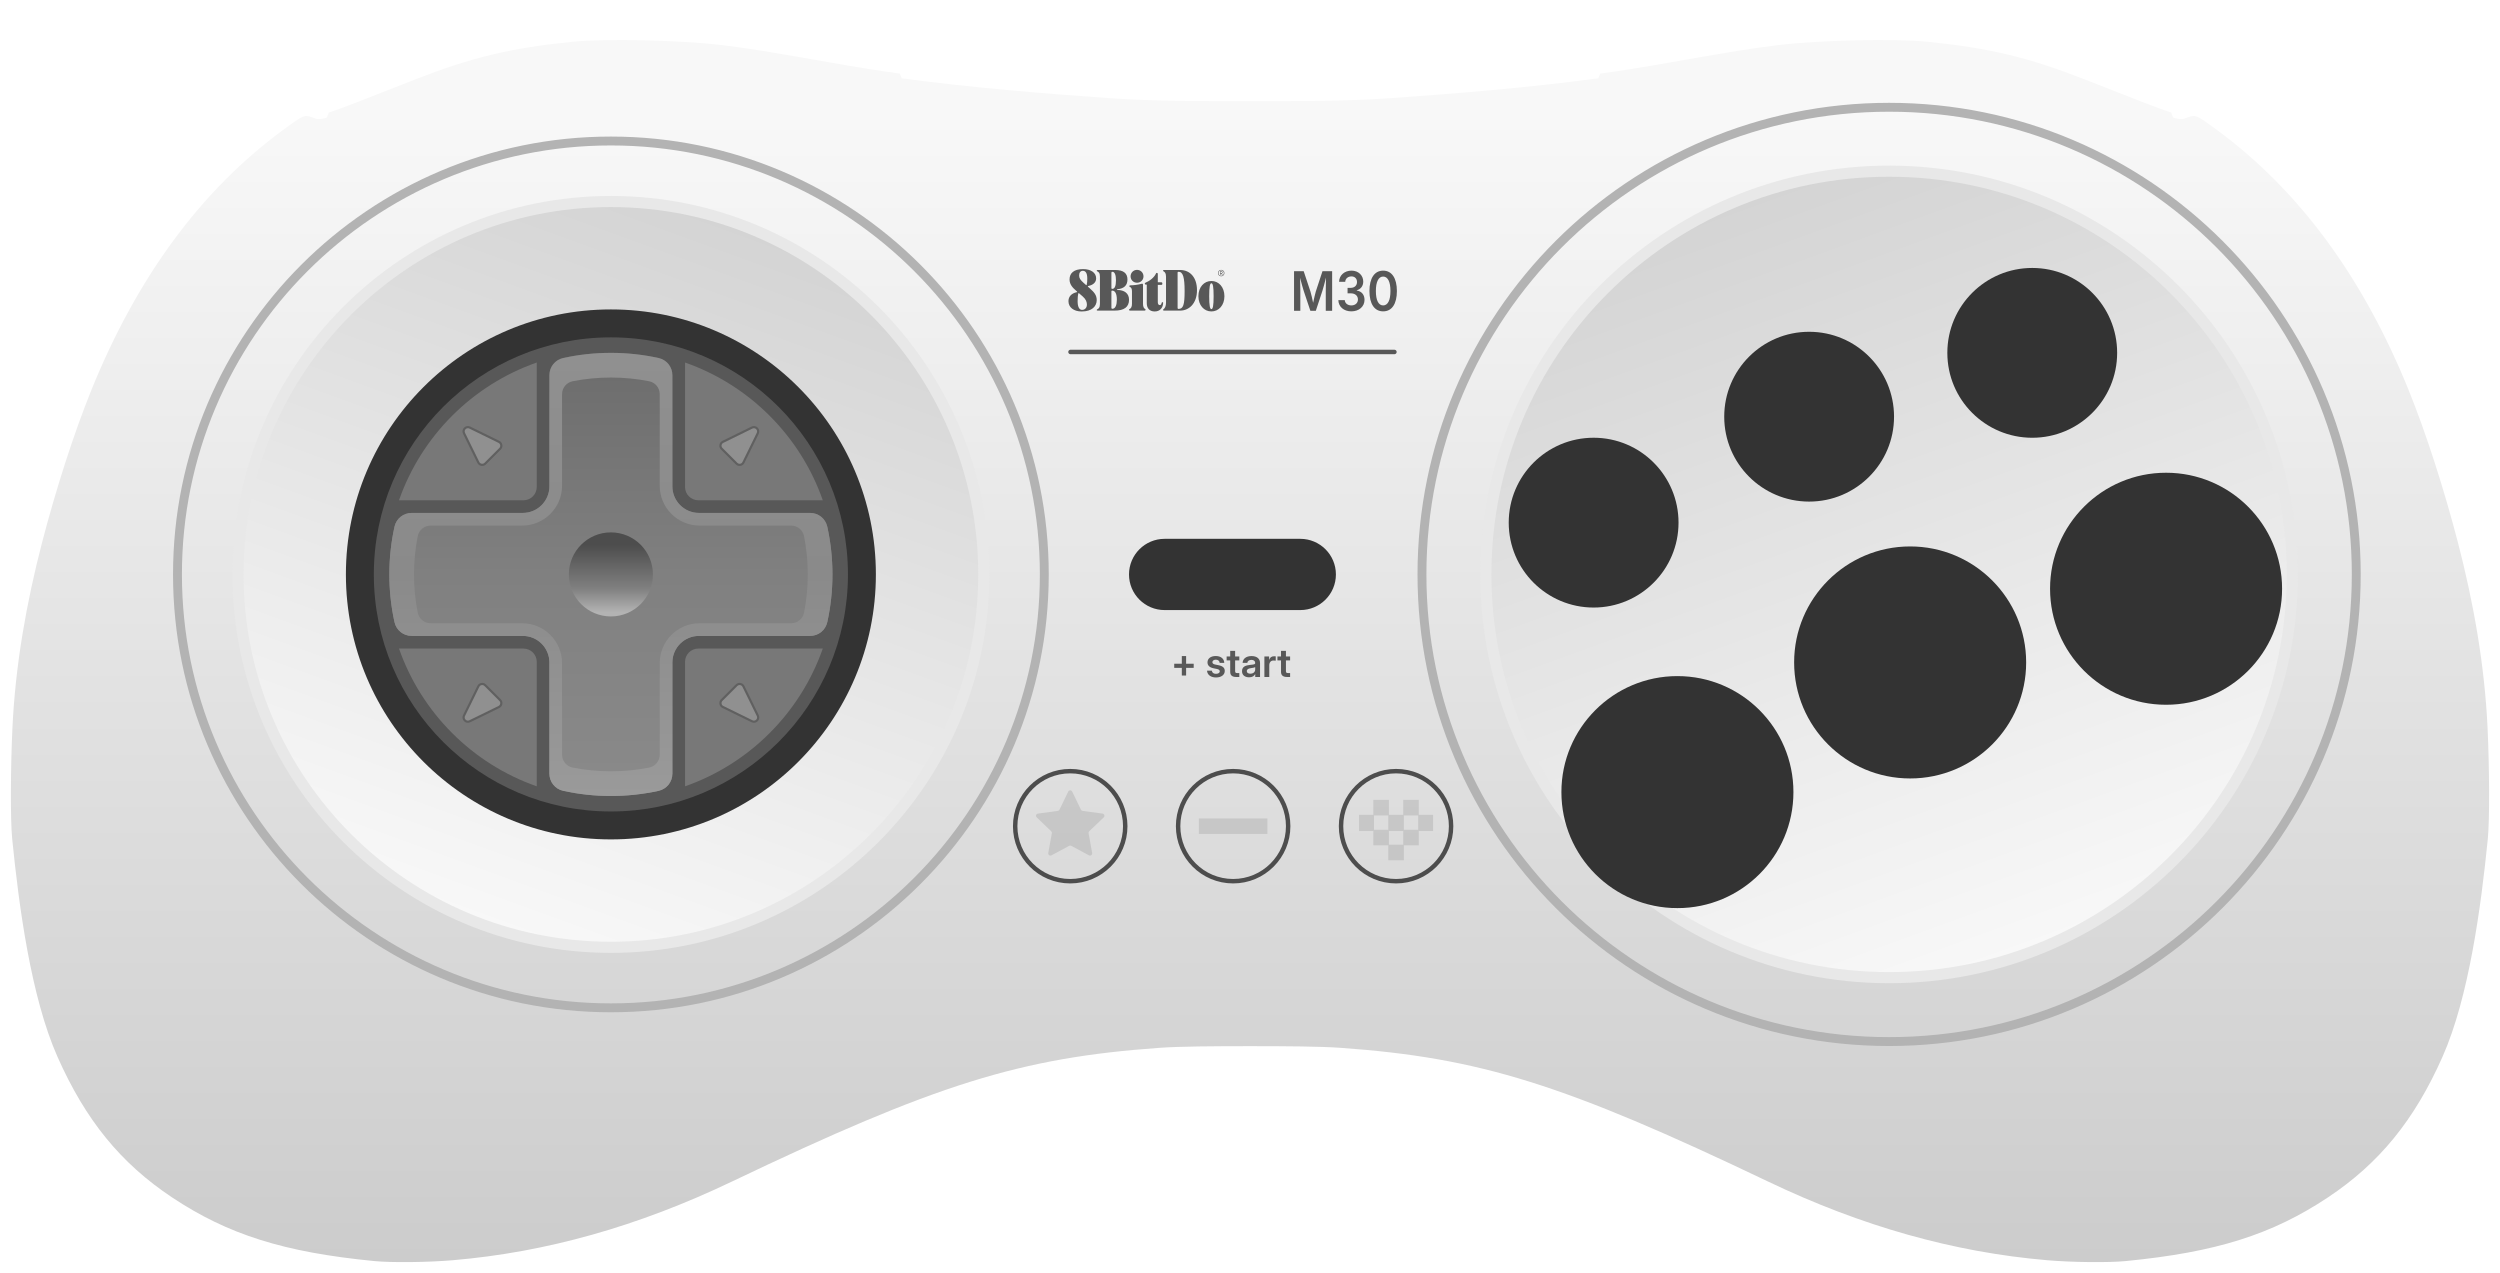
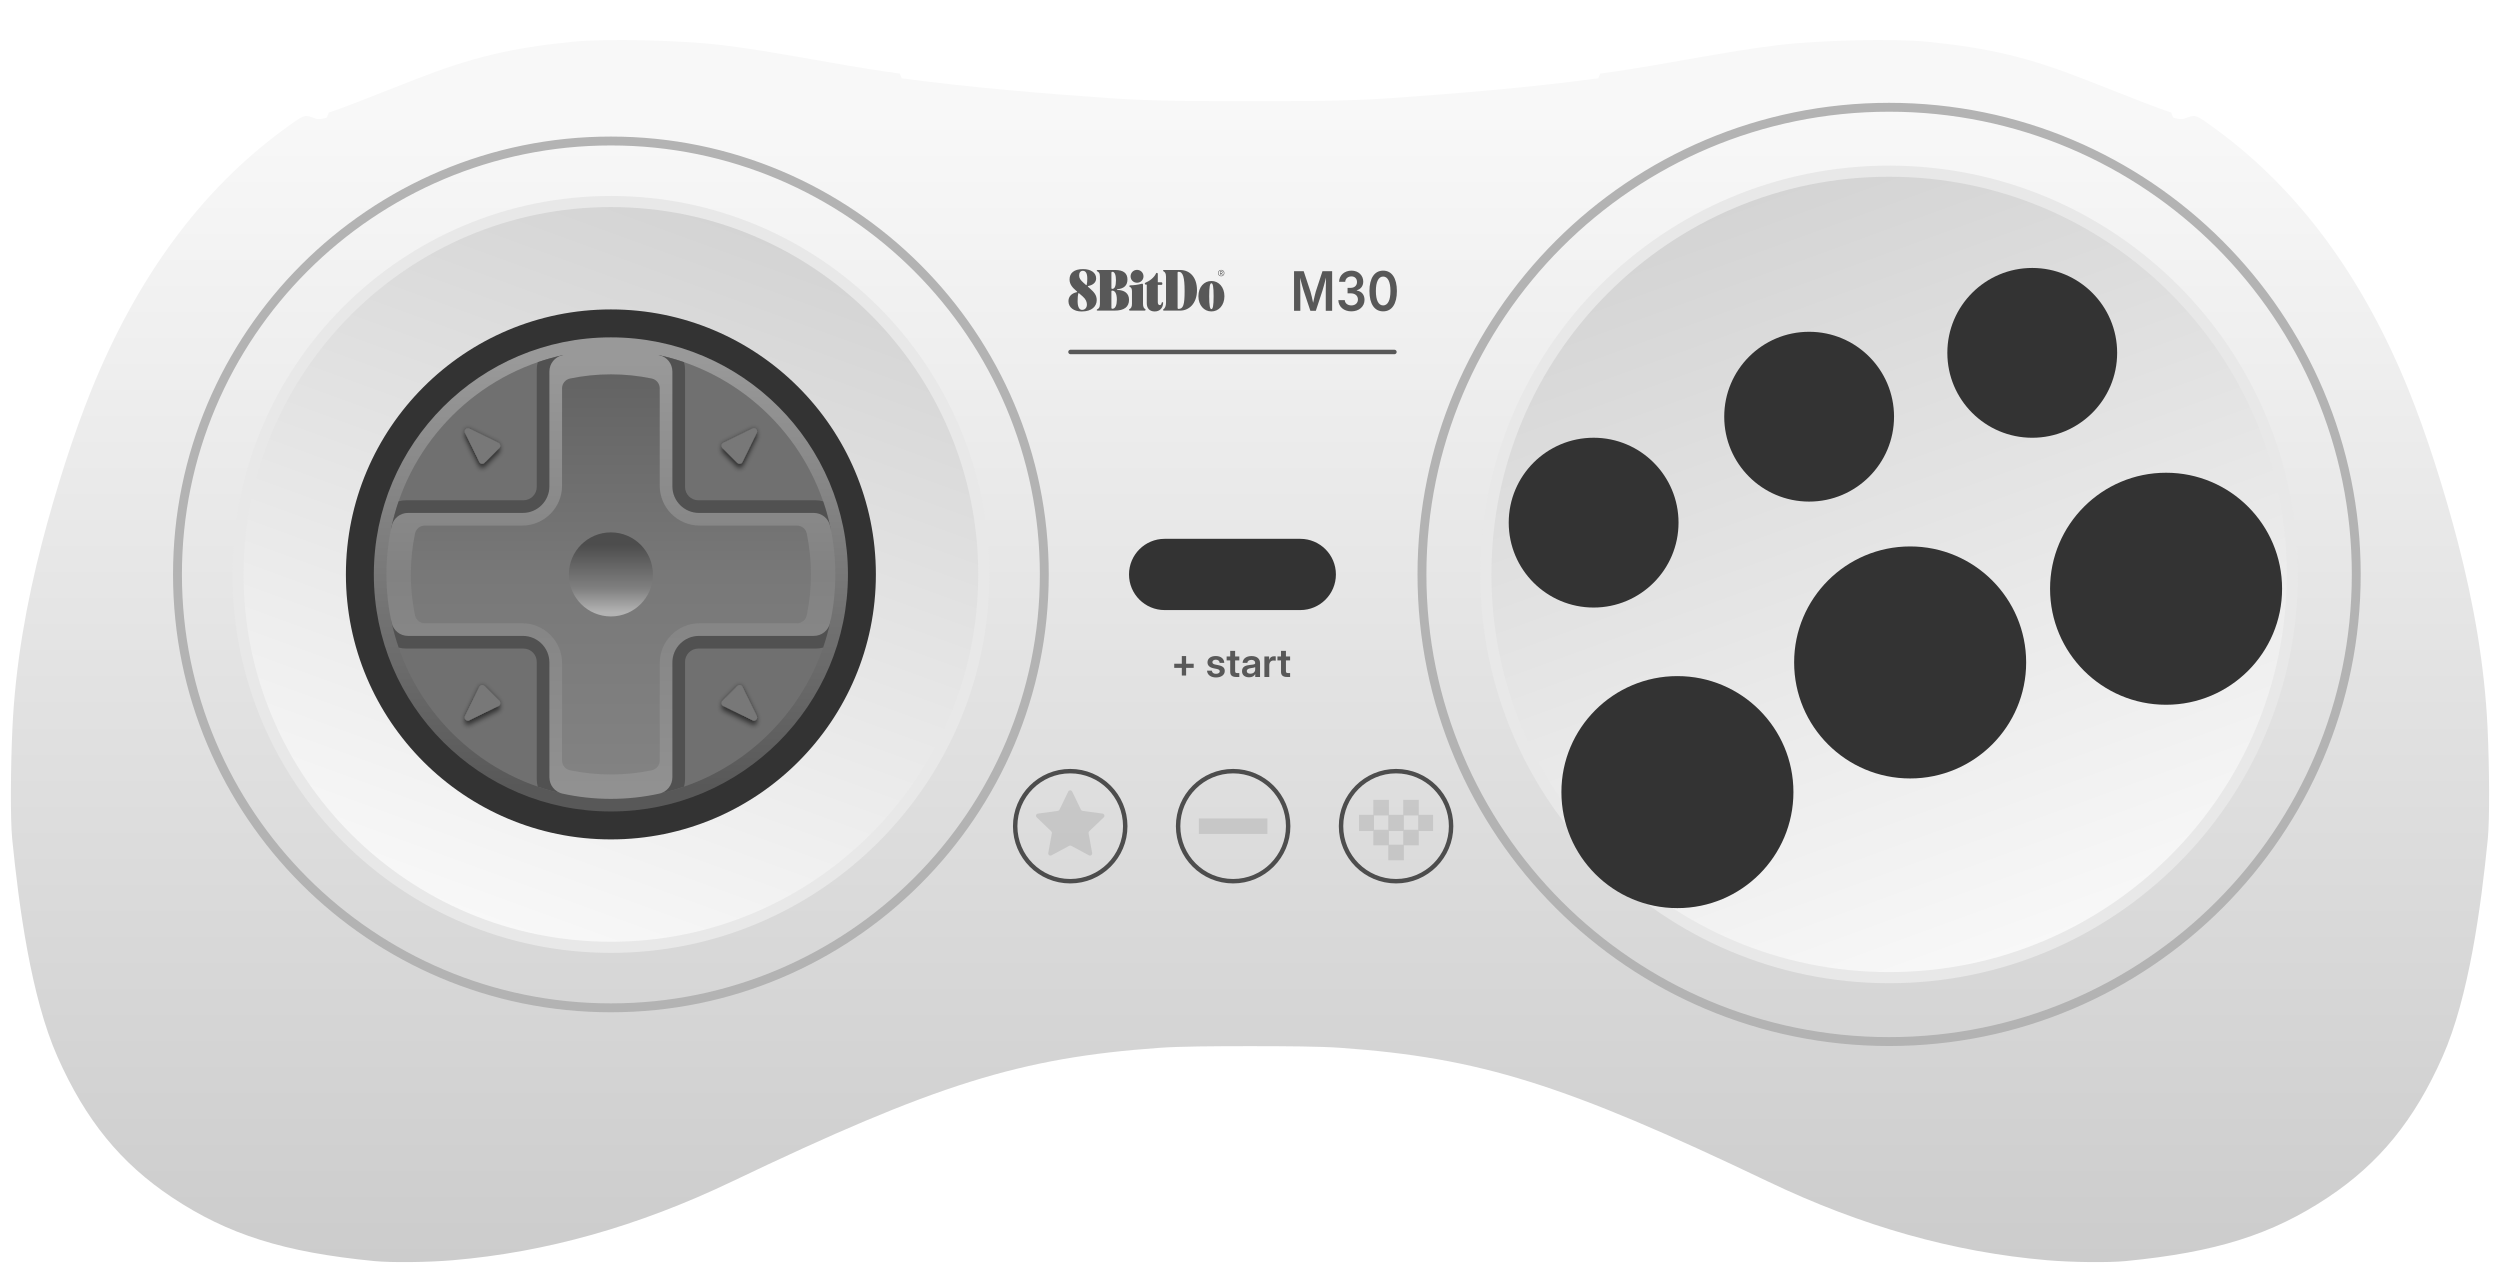
<svg xmlns="http://www.w3.org/2000/svg" xmlns:xlink="http://www.w3.org/1999/xlink" xml:space="preserve" viewBox="0 0 562 286" width="562px" height="286px" version="1.1" style="shape-rendering:geometricPrecision; fill-rule:evenodd; clip-rule:evenodd">
  <defs>
    <style type="text/css">
    .str3 {stroke:#4D4D4D}
    .str0 {stroke:#B3B3B3;stroke-width:2}
    .str1 {stroke:#E8E8E8;stroke-width:2.5}
    .str2 {stroke:#585858;stroke-linecap:round}
    .fil1 {fill:none}
    .fil5 {fill:#333333}
    .fil4 {fill:#333333}
+     .fil11 {fill:#515151}
    .fil6 {fill:#585858}
-     .fil9 {fill:#606060}
-     .fil8 {fill:#787878}
-     .fil10 {fill:#909090}
+     .fil9 {fill:#707070}
+     .fil10 {fill:#787878}
    .fil7 {fill:black;fill-opacity:0.1}
-     .fil3 {fill:url(#id0)}
-     .fil2 {fill:url(#id1)}
-     .fil13 {fill:url(#id2)}
-     .fil11 {fill:url(#id3)}
-     .fil0 {fill:url(#id4)}
-     .fil12 {fill:url(#id5)}
+     .fil13 {fill:url(#id0)}
+     .fil3 {fill:url(#id1)}
+     .fil2 {fill:url(#id2)}
+     .fil12 {fill:url(#id3)}
+     .fil14 {fill:url(#id4)}
+     .fil8 {fill:url(#id5)}
+     .fil0 {fill:url(#id6)}
+     .shd0 {filter: drop-shadow(0px 1px .5px rgba(0, 0, 0, 0.4)) drop-shadow(0px 0px .5px rgba(0, 0, 0, 0.4))}
  </style>
-     <linearGradient id="id0" gradientUnits="userSpaceOnUse" x1="455.676" y1="214.312" x2="393.668" y2="43.946">
+     <linearGradient id="id0" gradientUnits="userSpaceOnUse" x1="137.328" y1="174.105" x2="137.328" y2="84.152">
+       <stop offset="0" style="stop-opacity:1; stop-color:#828282" />
+       <stop offset="0.5" style="stop-opacity:1; stop-color:#787878" />
+       <stop offset="1" style="stop-opacity:1; stop-color:#636363" />
+     </linearGradient>
+     <linearGradient id="id1" gradientUnits="userSpaceOnUse" x1="455.676" y1="214.312" x2="393.668" y2="43.946">
      <stop offset="0" style="stop-opacity:1; stop-color:#F8F8F8" />
      <stop offset="1" style="stop-opacity:1; stop-color:#D4D4D4" />
    </linearGradient>
-     <linearGradient id="id1" gradientUnits="userSpaceOnUse" xlink:href="#id0" x1="108.657" y1="207.901" x2="165.999" y2="50.356">
+     <linearGradient id="id2" gradientUnits="userSpaceOnUse" xlink:href="#id1" x1="108.657" y1="207.901" x2="165.999" y2="50.356">
  </linearGradient>
-     <linearGradient id="id2" gradientUnits="userSpaceOnUse" x1="137.327" y1="137.633" x2="137.327" y2="122.514">
+     <linearGradient id="id3" gradientUnits="userSpaceOnUse" x1="137.328" y1="177.062" x2="137.328" y2="81.194">
+       <stop offset="0" style="stop-opacity:1; stop-color:#919191" />
+       <stop offset="0.5" style="stop-opacity:1; stop-color:#828282" />
+       <stop offset="1" style="stop-opacity:1; stop-color:#999999" />
+     </linearGradient>
+     <linearGradient id="id4" gradientUnits="userSpaceOnUse" x1="137.327" y1="137.633" x2="137.327" y2="122.514">
      <stop offset="0" style="stop-opacity:1; stop-color:#B3B3B3" />
      <stop offset="0.35" style="stop-opacity:1; stop-color:gray" />
      <stop offset="1" style="stop-opacity:1; stop-color:#4D4D4D" />
    </linearGradient>
-     <linearGradient id="id3" gradientUnits="userSpaceOnUse" x1="164.543" y1="178.933" x2="164.543" y2="79.324">
-       <stop offset="0" style="stop-opacity:1; stop-color:#8A8A8A" />
-       <stop offset="0.5" style="stop-opacity:1; stop-color:gray" />
-       <stop offset="1" style="stop-opacity:1; stop-color:#6C6C6C" />
+     <linearGradient id="id5" gradientUnits="userSpaceOnUse" x1="137.328" y1="177.091" x2="137.328" y2="81.167">
+       <stop offset="0" style="stop-opacity:1; stop-color:#585858" />
+       <stop offset="1" style="stop-opacity:1; stop-color:#999999" />
    </linearGradient>
-     <linearGradient id="id4" gradientUnits="userSpaceOnUse" x1="140.535" y1="283.724" x2="140.535" y2="26.27">
+     <linearGradient id="id6" gradientUnits="userSpaceOnUse" x1="140.535" y1="283.724" x2="140.535" y2="26.27">
      <stop offset="0" style="stop-opacity:1; stop-color:#CCCCCC" />
      <stop offset="1" style="stop-opacity:1; stop-color:#F8F8F8" />
-     </linearGradient>
-     <linearGradient id="id5" gradientUnits="userSpaceOnUse" x1="164.543" y1="178.933" x2="164.543" y2="79.324">
-       <stop offset="0" style="stop-opacity:1; stop-color:#9A9A9A" />
-       <stop offset="0.5" style="stop-opacity:1; stop-color:#8A8A8A" />
-       <stop offset="1" style="stop-opacity:1; stop-color:#909090" />
    </linearGradient>
  </defs>
  <g>
    <g id="shell">
      <path class="fil0" d="M488.081 25.305l0.456 1.133c2.011,0.586 2.265,0.295 3.272,-0.056 1.804,-0.629 1.965,-0.558 6.67,2.912 18.369,13.548 32.7,33.016 42.969,58.364 4.019,9.924 8.031,22.508 11.1,34.321 3.532,13.596 6.004,27.628 6.659,41.689 0.408,8.744 0.488,20.572 0.049,24.955 -1.509,15.042 -4.205,35.487 -10.188,48.965 -6.316,14.231 -14.201,23.905 -25.739,31.582 -12.581,8.372 -25.206,12.347 -45.479,14.319 -3.877,0.377 -12.024,0.289 -17.647,-0.191 -20.986,-1.79 -41.679,-7.621 -62.694,-17.663 -45.885,-21.926 -64.838,-27.853 -96.214,-30.088 -4.466,-0.318 -12.163,-0.372 -20.295,-0.372 -8.132,0 -15.829,0.054 -20.295,0.372 -31.376,2.235 -50.329,8.162 -96.214,30.088 -21.015,10.042 -41.708,15.873 -62.694,17.663 -5.623,0.48 -13.77,0.568 -17.647,0.191 -20.273,-1.972 -32.898,-5.947 -45.479,-14.319 -11.538,-7.677 -19.423,-17.351 -25.739,-31.582 -5.983,-13.478 -8.679,-33.923 -10.188,-48.965 -0.439,-4.383 -0.359,-16.211 0.049,-24.955 0.655,-14.061 3.127,-28.093 6.659,-41.689 3.069,-11.813 7.081,-24.397 11.1,-34.321 10.269,-25.348 24.6,-44.816 42.969,-58.364 4.705,-3.47 4.866,-3.541 6.67,-2.912 1.007,0.351 1.261,0.642 3.272,0.056l0.456 -1.133c2.619,-0.823 7.812,-2.889 19.427,-7.449 12.575,-4.938 21.591,-7.095 35.414,-8.473 7.401,-0.738 24.454,-0.354 33.496,0.754 6.275,0.769 9.177,1.241 28.272,4.59 3.772,0.662 7.711,1.269 11.75,1.818l0.429 1.054c15.461,2.099 32.332,3.46 46.728,4.47 10.195,0.715 21.251,0.674 31.565,0.674 10.314,0 21.37,0.041 31.565,-0.674 14.396,-1.01 31.267,-2.371 46.728,-4.47l0.429 -1.054c4.039,-0.549 7.978,-1.156 11.75,-1.818 19.095,-3.349 21.997,-3.821 28.272,-4.59 9.042,-1.108 26.095,-1.492 33.496,-0.754 13.823,1.378 22.839,3.535 35.414,8.473 11.615,4.56 16.808,6.626 19.427,7.449z" />
      <path class="fil1 str0" d="M424.672 24.114c57.998,0 105.015,47.016 105.015,105.015 0,57.998 -47.017,105.015 -105.015,105.015 -57.998,0 -105.015,-47.017 -105.015,-105.015 0,-57.999 47.017,-105.015 105.015,-105.015zm-287.344 7.584c53.81,0 97.431,43.621 97.431,97.431 0,53.81 -43.621,97.431 -97.431,97.431 -53.809,0 -97.431,-43.621 -97.431,-97.431 0,-53.81 43.622,-97.431 97.431,-97.431z" />
      <path class="fil2 str1" d="M137.328 45.301c46.297,0 83.828,37.531 83.828,83.828 0,46.297 -37.531,83.828 -83.828,83.828 -46.297,0 -83.828,-37.531 -83.828,-83.828 0,-46.297 37.531,-83.828 83.828,-83.828z" />
      <path class="fil3 str1" d="M424.672 38.479c50.064,0 90.649,40.585 90.649,90.65 0,50.064 -40.585,90.649 -90.649,90.649 -50.064,0 -90.65,-40.585 -90.65,-90.649 0,-50.065 40.586,-90.65 90.65,-90.65z" />
    </g>
    <g id="holes">
      <circle class="fil4" cx="137.328" cy="129.129" r="59.57" />
      <path class="fil5" d="M261.809 137.145c-4.422,0 -8.008,-3.585 -8.008,-8.008 0,-4.422 3.585,-8.008 8.008,-8.008l30.494 0c4.423,0 8.009,3.586 8.009,8.008 0,4.423 -3.586,8.008 -8.009,8.008l-30.494 0z" />
      <circle class="fil5" cx="358.247" cy="117.49" r="19.087" />
      <circle class="fil5" cx="406.693" cy="93.671" r="19.087" />
      <circle class="fil5" cx="456.849" cy="79.322" r="19.087" />
      <circle class="fil5" cx="377.083" cy="178.066" r="26.079" />
      <circle class="fil5" cx="429.401" cy="148.918" r="26.079" />
      <circle class="fil5" cx="486.933" cy="132.351" r="26.079" />
    </g>
    <g id="print">
      <g>
        <path class="fil6" d="M246.542 67.455c0,1.382 -1.057,2.567 -3.389,2.567 -1.773,0 -2.964,-0.922 -2.964,-2.318 0,-0.961 0.593,-1.745 1.879,-2.022 0.076,-0.024 0.095,-0.11 0.038,-0.158l-0.225 -0.196c-0.726,-0.636 -1.448,-1.362 -1.448,-2.51 0,-1.429 0.994,-2.327 3.04,-2.327 1.773,0 2.94,0.822 2.94,2.089 0,0.874 -0.655,1.496 -1.802,1.72 -0.077,0.024 -0.091,0.101 -0.039,0.153l0.474 0.421c0.898,0.808 1.495,1.458 1.495,2.581l0.001 0zm-2.204 1.033c0,-0.56 -0.205,-1.2 -0.913,-1.817l-0.875 -0.764c-0.038,-0.043 -0.11,-0.034 -0.133,0.038 -0.129,0.464 -0.168,1.027 -0.168,1.773 0,1.21 0.349,1.946 0.999,1.946 0.631,0 1.085,-0.473 1.085,-1.171l0.005 -0.005zm-1.749 -6.573c0,0.607 0.263,1.018 1.032,1.697l0.535 0.473c0.053,0.053 0.101,0.024 0.129,-0.038 0.111,-0.416 0.134,-0.846 0.134,-1.449 0,-1.094 -0.31,-1.72 -0.994,-1.72 -0.511,0 -0.836,0.378 -0.836,1.037l0 0zm11.218 5.468c0,1.621 -1.085,2.443 -3.25,2.443l-3.819 0c-0.111,0 -0.196,-0.057 -0.196,-0.119 0,-0.062 0.038,-0.13 0.11,-0.168 0.31,-0.157 0.612,-0.344 0.612,-1.19l-0.001 -6.18c0,-0.847 -0.301,-1.028 -0.611,-1.186 -0.066,-0.022 -0.11,-0.084 -0.111,-0.153 0,-0.071 0.091,-0.134 0.196,-0.134l3.977 0.001c1.812,0 2.739,0.721 2.739,2.126 0,1.353 -0.798,2.061 -2.28,2.199 -0.057,0 -0.081,0.043 -0.081,0.082 0,0.038 0.024,0.076 0.081,0.076 1.573,0.014 2.634,0.76 2.634,2.203l0 0zm-3.962 -6.08l0 3.461c0,0.115 0.052,0.177 0.186,0.177 0.574,0 0.836,-0.674 0.836,-1.945 0,-1.11 -0.248,-1.893 -0.798,-1.893 -0.148,0 -0.225,0.081 -0.225,0.196l0.001 0.004zm1.223 6.09c0,-1.381 -0.387,-2.065 -1.056,-2.065 -0.115,0 -0.167,0.057 -0.167,0.172l0 3.705c0,0.119 0.062,0.21 0.224,0.21 0.689,0 0.999,-0.899 0.999,-2.022l0 0zm6.467 2.242c0,0.1 -0.091,0.186 -0.191,0.186l-3.341 0c-0.1,0 -0.196,-0.071 -0.196,-0.148l0 -0.023c0,-0.063 0.038,-0.13 0.1,-0.158 0.368,-0.177 0.56,-0.531 0.56,-1.2l0 -2.815c0,-0.56 -0.168,-0.861 -0.464,-0.976 -0.077,-0.033 -0.134,-0.095 -0.134,-0.172l0 -0.024c0,-0.095 0.081,-0.157 0.196,-0.157 0.798,-0.015 1.759,-0.13 2.596,-0.364 0.157,-0.052 0.286,0.053 0.286,0.211l0 4.301c0,0.722 0.211,1.033 0.497,1.186 0.053,0.043 0.092,0.095 0.092,0.158l-0.001 -0.005zm-3.379 -7.509c0,-0.808 0.626,-1.459 1.448,-1.459 0.822,0 1.453,0.651 1.453,1.459 0,0.798 -0.631,1.434 -1.453,1.434 -0.822,0 -1.448,-0.636 -1.448,-1.434l0 0zm7.317 5.998c-0.062,1.166 -0.788,1.893 -1.887,1.893 -1.243,0 -1.793,-0.798 -1.793,-1.874l0 -4.172 -0.248 0c-0.101,0 -0.192,-0.096 -0.192,-0.187l0 -0.052c0,-0.062 0.039,-0.134 0.115,-0.158 1.018,-0.426 2.022,-1.223 2.404,-2.108 0.024,-0.081 0.091,-0.119 0.154,-0.119l0.061 -0.001c0.11,0 0.187,0.096 0.187,0.196l0 1.917 0.822 0c0.11,0 0.196,0.091 0.196,0.196l0 0.191c0,0.11 -0.091,0.196 -0.196,0.196l-0.822 0 0 3.877c0,0.401 0.157,0.664 0.435,0.664 0.248,0 0.377,-0.167 0.425,-0.478 0.014,-0.11 0.096,-0.186 0.187,-0.186 0.091,0 0.172,0.091 0.153,0.205l-0.001 0zm7.61 -2.906c0,3.102 -1.878,4.608 -3.771,4.608l-3.666 0c-0.101,0 -0.196,-0.072 -0.196,-0.134l0 -0.014c0,-0.062 0.043,-0.115 0.095,-0.153 0.349,-0.225 0.574,-0.784 0.574,-1.439l0 -5.846c0,-0.817 -0.225,-1.075 -0.574,-1.261 -0.052,-0.039 -0.095,-0.092 -0.095,-0.154 0,-0.071 0.095,-0.133 0.196,-0.133l3.627 0c2.333,0 3.81,1.773 3.81,4.526l0 0zm-4.149 -4.125c-0.119,0 -0.21,0.081 -0.21,0.196l0 7.93c0,0.119 0.038,0.225 0.196,0.225 1.07,0 1.381,-0.885 1.381,-3.977 0,-3.102 -0.349,-4.374 -1.372,-4.374l0.005 0zm4.469 5.492c0,-2.031 1.262,-3.418 2.92,-3.418 1.659,0 2.926,1.382 2.926,3.418 0,2.032 -1.267,3.427 -2.926,3.427 -1.658,0 -2.92,-1.395 -2.92,-3.427l0 0zm3.418 0c0,-2.165 -0.172,-2.906 -0.498,-2.906 -0.324,0 -0.497,0.741 -0.497,2.906 0,2.165 0.173,2.906 0.497,2.906 0.326,0 0.498,-0.741 0.498,-2.906l0 0zm1.701 -5.922c0.402,0 0.727,0.325 0.727,0.721 0,0.402 -0.325,0.727 -0.727,0.727 -0.4,0 -0.724,-0.324 -0.724,-0.724 0,-0.4 0.324,-0.724 0.724,-0.724l0 0zm-0.607 0.722c0,0.339 0.272,0.616 0.607,0.616 0.33,0 0.607,-0.282 0.607,-0.616 0,-0.33 -0.272,-0.612 -0.607,-0.612 -0.33,0 -0.607,0.282 -0.607,0.612l0 0zm0.765 0.119c0,0.005 0.004,0.014 0.014,0.034l0.129 0.224c0.014,0.024 0,0.053 -0.033,0.053l-0.043 0c-0.019,0 -0.033,-0.005 -0.043,-0.038l-0.139 -0.244c-0.004,-0.014 -0.019,-0.019 -0.033,-0.019l-0.134 0c-0.005,0 -0.019,0.004 -0.019,0.019l0 0.244c0,0.019 -0.014,0.038 -0.034,0.038l-0.043 0c-0.019,0 -0.033,-0.019 -0.033,-0.038l0 -0.78c0,-0.019 0.014,-0.033 0.033,-0.033l0.273 0c0.153,0 0.272,0.119 0.272,0.272 0,0.096 -0.052,0.177 -0.133,0.23 -0.02,0.019 -0.034,0.024 -0.034,0.038l0 0zm0.057 -0.268c0,-0.095 -0.071,-0.157 -0.167,-0.157l-0.177 0c-0.005,0 -0.019,0.004 -0.019,0.014l0 0.291c0,0.005 0.014,0.015 0.019,0.015l0.177 0c0.096,0 0.167,-0.062 0.167,-0.158l0 -0.005zm0 0l0 0 0 0z" />
      </g>
      <path class="fil6" d="M290.9 69.873l1.414 0 0 -4.499c0,-0.678 -0.034,-1.91 -0.056,-2.92 0.296,1.149 0.62,2.338 0.81,2.92l1.503 4.499 1.224 0 1.482 -4.499c0.19,-0.6 0.528,-1.826 0.804,-2.969 -0.016,1.059 -0.049,2.304 -0.049,2.967l0 4.501 1.434 0 0 -8.912 -2.172 0 -1.509 4.596c-0.156,0.533 -0.405,1.635 -0.594,2.514 -0.182,-0.892 -0.436,-1.987 -0.598,-2.514l-1.525 -4.596 -2.168 0 0 8.912zm12.89 0.122c1.713,0 2.954,-1.083 2.954,-2.585 0,-1.116 -0.618,-1.924 -1.736,-2.097l0 -0.072c0.866,-0.216 1.449,-0.93 1.449,-1.94 0,-1.357 -1.039,-2.463 -2.64,-2.463 -1.558,0 -2.765,1.028 -2.792,2.518l1.385 0c0.022,-0.757 0.651,-1.22 1.396,-1.22 0.754,0 1.25,0.504 1.25,1.261 0,0.79 -0.576,1.312 -1.412,1.312l-0.712 0 0 1.232 0.712 0c1.018,0 1.621,0.569 1.621,1.383 0,0.798 -0.614,1.336 -1.475,1.336 -0.815,0 -1.446,-0.466 -1.483,-1.197l-1.45 0c0.037,1.502 1.246,2.532 2.933,2.532zm7.147 0c1.956,0 3.084,-1.669 3.084,-4.57 0,-2.887 -1.139,-4.587 -3.084,-4.587 -1.948,0 -3.087,1.694 -3.087,4.587 0,2.901 1.133,4.57 3.087,4.57zm0 -1.335c-1.058,0 -1.641,-1.172 -1.641,-3.235 0,-2.061 0.589,-3.253 1.641,-3.253 1.049,0 1.638,1.186 1.638,3.253 0,2.063 -0.589,3.235 -1.638,3.235z" />
      <line class="fil1 str2" x1="240.644" y1="79.123" x2="313.469" y2="79.123" />
      <path class="fil6" d="M265.672 151.86l0.966 0 0 -1.73 1.703 0 0 -0.921 -1.703 0 0 -1.728 -0.966 0 0 1.728 -1.708 0 0 0.921 1.708 0 0 1.73zm7.695 0.435c1.142,0 1.96,-0.566 1.96,-1.466 0,-0.678 -0.424,-1.081 -1.338,-1.273l-0.833 -0.172c-0.386,-0.082 -0.612,-0.253 -0.612,-0.529 0,-0.315 0.296,-0.559 0.784,-0.559 0.504,0 0.841,0.301 0.85,0.713l1.035 0c-0.027,-0.949 -0.791,-1.536 -1.912,-1.536 -1.129,0 -1.858,0.569 -1.858,1.418 0,0.699 0.462,1.151 1.345,1.334l0.789 0.163c0.391,0.082 0.631,0.245 0.631,0.525 0,0.328 -0.324,0.559 -0.859,0.559 -0.552,0 -0.876,-0.258 -0.923,-0.708l-1.087 0c0.07,0.992 0.903,1.531 2.028,1.531zm5.23 -4.724l-0.94 0 0 -1.257 -1.106 0 0 1.257 -0.804 0 0 0.886 0.804 0 0 2.569c0,0.791 0.441,1.162 1.382,1.162l0.664 0 0 -0.886 -0.472 0c-0.359,0 -0.468,-0.109 -0.468,-0.437l0 -2.408 0.94 0 0 -0.886zm2.201 4.688c0.753,0 1.142,-0.313 1.362,-0.721l0.016 0 0 0.65 1.081 0 0 -3.145c0,-0.962 -0.713,-1.56 -1.913,-1.56 -1.205,0 -1.955,0.607 -2.007,1.524l1.06 0c0.03,-0.388 0.388,-0.668 0.925,-0.668 0.53,0 0.845,0.28 0.845,0.673l0 0.036c0,0.314 -0.292,0.327 -1.15,0.423 -0.953,0.1 -1.812,0.358 -1.812,1.406 0,0.922 0.677,1.382 1.593,1.382zm0.27 -0.814c-0.48,0 -0.789,-0.213 -0.789,-0.575 0,-0.421 0.401,-0.591 0.873,-0.661 0.453,-0.07 0.881,-0.14 1.016,-0.227l0 0.498c0,0.537 -0.38,0.965 -1.1,0.965zm3.166 0.743l1.1 0 0 -2.619c0,-0.723 0.406,-1.085 0.931,-1.085 0.218,0 0.437,0.02 0.519,0.034l0 -0.974c-0.085,-0.009 -0.207,-0.018 -0.355,-0.018 -0.595,0 -0.948,0.279 -1.118,0.806l-0.014 0 0 -0.761 -1.063 0 0 4.617zm5.783 -4.617l-0.939 0 0 -1.257 -1.107 0 0 1.257 -0.804 0 0 0.886 0.804 0 0 2.569c0,0.791 0.441,1.162 1.383,1.162l0.663 0 0 -0.886 -0.471 0c-0.36,0 -0.468,-0.109 -0.468,-0.437l0 -2.408 0.939 0 0 -0.886z" />
    </g>
    <g id="button-star">
      <circle class="fil1 str3" cx="240.584" cy="185.724" r="12.371" />
      <path class="fil7" d="M241.031 177.945l1.961 4.065c0.075,0.154 0.21,0.253 0.381,0.276l4.471 0.608c0.194,0.026 0.345,0.153 0.406,0.339 0.06,0.186 0.012,0.378 -0.129,0.513l-3.26 3.12c-0.124,0.119 -0.176,0.278 -0.146,0.448l0.804 4.44c0.034,0.192 -0.039,0.376 -0.197,0.491 -0.159,0.114 -0.356,0.128 -0.528,0.035l-3.975 -2.136c-0.151,-0.081 -0.319,-0.081 -0.47,0l-3.975 2.136c-0.172,0.093 -0.37,0.079 -0.528,-0.035 -0.158,-0.115 -0.231,-0.299 -0.197,-0.491l0.804 -4.441c0.03,-0.169 -0.022,-0.328 -0.146,-0.447l-3.259 -3.12c-0.142,-0.135 -0.19,-0.327 -0.129,-0.513 0.06,-0.186 0.211,-0.313 0.405,-0.339l4.471 -0.608c0.171,-0.023 0.307,-0.122 0.381,-0.276l1.96 -4.065c0.086,-0.176 0.253,-0.281 0.448,-0.281 0.195,0 0.363,0.105 0.447,0.281z" />
    </g>
    <g id="button-back">
      <circle class="fil1 str3" cx="277.21" cy="185.724" r="12.371" />
      <polygon class="fil7" points="284.915,187.464 269.505,187.464 269.505,183.984 284.915,183.984 " />
    </g>
    <g id="button-home">
      <circle class="fil1 str3" cx="313.837" cy="185.724" r="12.371" />
      <path class="fil7" d="M312.231 183.169l3.211 0 0 -3.358 3.505 0 0 3.358 3.212 0 0 3.65 -3.212 0 0 3.212 -3.358 0 0 3.358 -3.504 0 0 -3.358 -3.358 0 0 -3.212 -3.213 0 0 -3.65 3.213 0 0 -3.358 3.504 0 0 3.358zm3.358 0.146l0 3.212 3.212 0 0 -3.212 -3.212 0zm-6.716 0l0 3.212 3.212 0 0 -3.212 -3.212 0zm6.569 3.504l-3.211 0 0 3.066 3.211 0 0 -3.066z" />
    </g>
    <g id="dpad">
-       <circle class="fil6" cx="137.328" cy="129.129" r="53.291" />
-       <path class="fil8" d="M184.963 112.461l-27.985 0c-1.642,0 -2.981,-1.34 -2.981,-2.982l0 -27.985c14.455,5.059 25.908,16.51 30.966,30.967zm0 33.336c-5.059,14.456 -16.51,25.908 -30.966,30.966l0 -27.983c0,-1.643 1.339,-2.983 2.982,-2.983l27.984 0zm-64.303 30.967c-14.456,-5.059 -25.908,-16.51 -30.966,-30.967l27.984 0c1.642,0 2.982,1.34 2.982,2.983l0 27.984zm-30.967 -64.303c5.059,-14.456 16.51,-25.909 30.967,-30.967l0 27.985c0,1.642 -1.34,2.982 -2.982,2.982l-27.985 0z" />
-       <path class="fil9" d="M104.092 160.742l3.215 -6.555c0.177,-0.361 0.494,-0.597 0.891,-0.663 0.394,-0.065 0.773,0.056 1.056,0.339l3.34 3.34c0.283,0.283 0.404,0.662 0.339,1.056 -0.066,0.397 -0.302,0.714 -0.663,0.891l-6.555 3.215c-0.472,0.231 -1.02,0.141 -1.392,-0.231 -0.372,-0.371 -0.462,-0.92 -0.231,-1.392zm63.257 -6.555l3.215 6.555c0.231,0.472 0.141,1.021 -0.23,1.392 -0.373,0.372 -0.921,0.462 -1.393,0.231l-6.555 -3.215c-0.361,-0.177 -0.597,-0.494 -0.663,-0.891 -0.065,-0.395 0.056,-0.773 0.339,-1.056l3.34 -3.34c0.283,-0.283 0.662,-0.404 1.056,-0.339 0.398,0.066 0.714,0.302 0.891,0.663zm-4.963 -55.079l6.555 -3.215c0.472,-0.232 1.021,-0.141 1.393,0.231 0.371,0.372 0.462,0.92 0.23,1.392l-3.215 6.555c-0.177,0.361 -0.493,0.597 -0.891,0.662 -0.394,0.066 -0.773,-0.055 -1.056,-0.338l-3.34 -3.34c-0.283,-0.283 -0.404,-0.662 -0.339,-1.057 0.066,-0.396 0.302,-0.713 0.663,-0.89zm-56.671 -3.215l6.555 3.215c0.361,0.177 0.597,0.494 0.663,0.89 0.065,0.395 -0.056,0.774 -0.339,1.057l-3.34 3.34c-0.283,0.283 -0.662,0.404 -1.056,0.338 -0.397,-0.065 -0.714,-0.301 -0.891,-0.662l-3.215 -6.555c-0.231,-0.472 -0.141,-1.02 0.231,-1.392 0.371,-0.372 0.921,-0.463 1.392,-0.231z" />
-       <path class="fil10" d="M170.119 160.96l-3.214 -6.555c-0.106,-0.216 -0.289,-0.353 -0.526,-0.391 -0.24,-0.04 -0.454,0.028 -0.626,0.2l-3.339 3.341c-0.172,0.172 -0.241,0.384 -0.201,0.625 0.039,0.237 0.175,0.42 0.391,0.525l6.555 3.215c0.282,0.139 0.601,0.085 0.823,-0.137 0.222,-0.222 0.276,-0.542 0.137,-0.823zm-0.96 -64.622l-6.555 3.214c-0.216,0.106 -0.352,0.289 -0.391,0.526 -0.04,0.24 0.029,0.453 0.201,0.625l3.339 3.341c0.173,0.172 0.386,0.24 0.626,0.2 0.237,-0.039 0.42,-0.175 0.526,-0.391l3.214 -6.555c0.139,-0.282 0.085,-0.601 -0.137,-0.823 -0.222,-0.222 -0.542,-0.275 -0.823,-0.137zm-57.107 3.214l-6.554 -3.214c-0.282,-0.139 -0.602,-0.085 -0.824,0.137 -0.222,0.222 -0.275,0.541 -0.137,0.823l3.214 6.555c0.107,0.216 0.289,0.352 0.526,0.391 0.24,0.04 0.454,-0.029 0.626,-0.2l3.34 -3.341c0.172,-0.172 0.24,-0.384 0.201,-0.625 -0.04,-0.237 -0.176,-0.42 -0.392,-0.526zm-4.301 54.853l-3.214 6.555c-0.138,0.281 -0.085,0.601 0.137,0.823 0.222,0.222 0.542,0.276 0.824,0.137l6.554 -3.215c0.216,-0.105 0.352,-0.288 0.392,-0.525 0.039,-0.24 -0.029,-0.454 -0.201,-0.625l-3.34 -3.341c-0.172,-0.172 -0.385,-0.24 -0.626,-0.2 -0.237,0.038 -0.419,0.175 -0.526,0.391z" />
-       <path class="fil11" d="M137.328 79.324c3.673,0 7.252,0.398 10.698,1.153 1.846,0.404 3.126,1.995 3.126,3.884l0 24.98c0,3.285 2.679,5.965 5.965,5.965l24.979 0c1.89,0 3.48,1.28 3.884,3.126 0.755,3.445 1.154,7.025 1.154,10.697 0,3.673 -0.399,7.252 -1.154,10.698 -0.404,1.846 -1.995,3.126 -3.884,3.126l-24.979 0c-3.286,0 -5.965,2.679 -5.965,5.965l0 24.978c0,1.89 -1.28,3.481 -3.126,3.885 -3.446,0.755 -7.025,1.154 -10.698,1.154 -3.673,0 -7.252,-0.399 -10.698,-1.154 -1.846,-0.404 -3.126,-1.995 -3.126,-3.885l0 -24.978c0,-3.286 -2.679,-5.965 -5.964,-5.965l-24.979 0c-1.89,0 -3.481,-1.28 -3.885,-3.126 -0.755,-3.446 -1.153,-7.025 -1.153,-10.698 0,-3.672 0.398,-7.252 1.153,-10.697 0.404,-1.846 1.995,-3.126 3.884,-3.126l24.98 0c3.285,0 5.964,-2.68 5.964,-5.965l0 -24.98c0,-1.889 1.28,-3.48 3.126,-3.884 3.446,-0.755 7.025,-1.153 10.698,-1.153z" />
-       <path class="fil12" d="M137.328 84.87c2.933,0 5.798,0.286 8.571,0.83 1.413,0.277 2.408,1.487 2.408,2.927l0 20.575c0,4.928 4.02,8.948 8.948,8.948l20.576 0c1.44,0 2.649,0.995 2.926,2.408 0.544,2.773 0.83,5.639 0.83,8.571 0,2.933 -0.286,5.798 -0.83,8.571 -0.277,1.413 -1.487,2.408 -2.926,2.408l-20.576 0c-4.928,0 -8.948,4.02 -8.948,8.948l0 20.575c0,1.44 -0.995,2.649 -2.408,2.927 -2.772,0.544 -5.638,0.83 -8.571,0.83 -2.933,0 -5.798,-0.286 -8.571,-0.83 -1.413,-0.278 -2.408,-1.487 -2.408,-2.927l0 -20.575c0,-4.928 -4.02,-8.948 -8.948,-8.948l-20.575 0c-1.44,0 -2.649,-0.995 -2.927,-2.408 -0.544,-2.773 -0.83,-5.638 -0.83,-8.571 0,-2.932 0.286,-5.798 0.83,-8.571 0.277,-1.413 1.486,-2.408 2.926,-2.408l20.576 0c4.928,0 8.948,-4.02 8.948,-8.948l0 -20.575c0,-1.44 0.995,-2.65 2.408,-2.927 2.772,-0.544 5.638,-0.83 8.571,-0.83zm0 -5.547c3.673,0 7.252,0.399 10.698,1.154 1.846,0.404 3.126,1.995 3.126,3.884l0 24.98c0,3.285 2.679,5.964 5.965,5.964l24.979 0c1.89,0 3.48,1.281 3.884,3.126 0.755,3.446 1.154,7.026 1.154,10.698 0,3.673 -0.399,7.252 -1.154,10.698 -0.404,1.846 -1.995,3.126 -3.884,3.126l-24.979 0c-3.286,0 -5.965,2.679 -5.965,5.965l0 24.978c0,1.89 -1.28,3.481 -3.126,3.885 -3.446,0.755 -7.025,1.154 -10.698,1.154 -3.673,0 -7.252,-0.399 -10.698,-1.154 -1.846,-0.404 -3.126,-1.995 -3.126,-3.885l0 -24.978c0,-3.286 -2.679,-5.965 -5.964,-5.965l-24.979 0c-1.89,0 -3.481,-1.28 -3.885,-3.126 -0.755,-3.446 -1.153,-7.025 -1.153,-10.698 0,-3.672 0.398,-7.252 1.153,-10.698 0.404,-1.846 1.995,-3.126 3.884,-3.126l24.98 0c3.285,0 5.964,-2.679 5.964,-5.964l0 -24.98c0,-1.889 1.28,-3.48 3.126,-3.884 3.446,-0.755 7.025,-1.154 10.698,-1.154z" />
-       <circle class="fil13" cx="137.328" cy="129.129" r="9.449" />
+       <circle class="fil8" cx="137.328" cy="129.129" r="53.291" />
+       <path class="fil9" d="M148.163 79.842c19.167,4.195 34.257,19.284 38.452,38.452l0 21.669c-4.196,19.168 -19.284,34.257 -38.452,38.452l-21.67 0c-19.167,-4.195 -34.257,-19.283 -38.452,-38.452l0 -21.669c4.195,-19.168 19.285,-34.257 38.452,-38.452l21.67 0z" />
+       <path id="shadow" class="fil10 shd0" d="M170.119 160.96l-3.214 -6.555c-0.106,-0.216 -0.289,-0.353 -0.526,-0.391 -0.24,-0.04 -0.454,0.028 -0.626,0.2l-3.339 3.341c-0.172,0.172 -0.241,0.384 -0.201,0.625 0.039,0.237 0.175,0.42 0.391,0.525l6.555 3.215c0.282,0.139 0.601,0.085 0.823,-0.137 0.222,-0.222 0.276,-0.542 0.137,-0.823zm-0.96 -64.622l-6.555 3.214c-0.216,0.106 -0.352,0.289 -0.391,0.526 -0.04,0.24 0.029,0.453 0.201,0.625l3.339 3.341c0.173,0.172 0.386,0.24 0.626,0.2 0.237,-0.039 0.42,-0.175 0.526,-0.391l3.214 -6.555c0.139,-0.282 0.085,-0.601 -0.137,-0.823 -0.222,-0.222 -0.542,-0.275 -0.823,-0.137zm-57.107 3.214l-6.554 -3.214c-0.282,-0.139 -0.602,-0.085 -0.824,0.137 -0.222,0.222 -0.275,0.541 -0.137,0.823l3.214 6.555c0.107,0.216 0.289,0.352 0.526,0.391 0.24,0.04 0.454,-0.029 0.626,-0.2l3.34 -3.341c0.172,-0.172 0.24,-0.384 0.201,-0.625 -0.04,-0.237 -0.176,-0.42 -0.392,-0.526zm-4.301 54.853l-3.214 6.555c-0.138,0.281 -0.085,0.601 0.137,0.823 0.222,0.222 0.542,0.276 0.824,0.137l6.554 -3.215c0.216,-0.105 0.352,-0.288 0.392,-0.525 0.039,-0.24 -0.029,-0.454 -0.201,-0.625l-3.34 -3.341c-0.172,-0.172 -0.385,-0.24 -0.626,-0.2 -0.237,0.038 -0.419,0.175 -0.526,0.391z" />
+       <path class="fil11" d="M126.63 178.445c-1.959,-0.423 -3.876,-0.958 -5.743,-1.602 -0.149,-0.531 -0.228,-1.092 -0.228,-1.671l-0.001 -26.391c0,-1.642 -1.339,-2.983 -2.982,-2.983l-26.392 0c-0.579,0 -1.139,-0.079 -1.67,-0.228 -0.644,-1.867 -1.179,-3.784 -1.602,-5.743l0 -21.396c0.423,-1.959 0.958,-3.876 1.601,-5.743 0.531,-0.149 1.092,-0.228 1.671,-0.228l26.392 0c1.641,0 2.983,-1.341 2.983,-2.983l0 -26.392c0,-0.579 0.079,-1.14 0.228,-1.671 1.867,-0.643 3.784,-1.178 5.743,-1.602l21.396 0c1.959,0.424 3.877,0.959 5.744,1.602 0.149,0.531 0.228,1.092 0.228,1.671l0 26.392c0,1.643 1.341,2.983 2.982,2.983l26.392 0c0.579,0 1.139,0.079 1.671,0.228 0.643,1.867 1.178,3.784 1.601,5.743l0 21.396c-0.423,1.959 -0.958,3.876 -1.601,5.743 -0.531,0.149 -1.092,0.228 -1.671,0.228l-26.392 0c-1.643,0 -2.982,1.341 -2.982,2.983l0 26.391c0,0.579 -0.079,1.14 -0.228,1.671 -1.868,0.644 -3.785,1.179 -5.744,1.602l-21.396 0z" />
+       <path class="fil12" d="M151.152 83.534l0 25.807c0,3.283 2.679,5.964 5.965,5.964l25.806 0c1.795,0 3.307,1.217 3.692,2.971 0.766,3.495 1.17,7.127 1.17,10.853 0,3.726 -0.405,7.358 -1.171,10.853 -0.384,1.754 -1.896,2.971 -3.692,2.971l-25.805 0c-3.284,0 -5.965,2.681 -5.965,5.965l0 25.805c0,1.796 -1.217,3.308 -2.971,3.692 -3.495,0.766 -7.127,1.17 -10.853,1.17 -3.726,0 -7.358,-0.404 -10.853,-1.17 -1.754,-0.384 -2.971,-1.896 -2.971,-3.692l0 -25.805c0,-3.286 -2.681,-5.965 -5.964,-5.965l-25.806 0c-1.796,0 -3.308,-1.217 -3.692,-2.971 -0.766,-3.495 -1.171,-7.127 -1.171,-10.853 0,-3.726 0.404,-7.358 1.17,-10.853 0.385,-1.754 1.897,-2.971 3.692,-2.971l25.807 0c3.285,0 5.964,-2.679 5.964,-5.964l0 -25.807c0,-1.796 1.217,-3.307 2.971,-3.692 3.495,-0.766 7.127,-1.17 10.853,-1.17 3.726,0 7.358,0.404 10.853,1.17 1.754,0.385 2.971,1.896 2.971,3.692z" />
+       <path class="fil13" d="M148.307 87.311l0 21.891c0,4.925 4.02,8.948 8.948,8.948l21.891 0c1.086,0 2,0.743 2.22,1.807 0.614,2.961 0.938,6.029 0.938,9.172 0,3.143 -0.324,6.211 -0.938,9.172 -0.221,1.064 -1.134,1.807 -2.221,1.807l-21.89 0c-4.926,0 -8.948,4.022 -8.948,8.948l0 21.891c0,1.086 -0.743,1.999 -1.807,2.22 -2.961,0.614 -6.029,0.938 -9.172,0.938 -3.143,0 -6.21,-0.324 -9.172,-0.938 -1.064,-0.221 -1.807,-1.134 -1.807,-2.22l0 -21.891c0,-4.928 -4.022,-8.948 -8.948,-8.948l-21.89 0c-1.087,0 -2,-0.743 -2.221,-1.807 -0.614,-2.961 -0.938,-6.029 -0.938,-9.172 0,-3.143 0.324,-6.211 0.938,-9.172 0.22,-1.064 1.134,-1.807 2.22,-1.807l21.891 0c4.928,0 8.948,-4.02 8.948,-8.948l0 -21.891c0,-1.087 0.743,-2 1.807,-2.221 2.962,-0.613 6.029,-0.938 9.172,-0.938 3.143,0 6.211,0.325 9.172,0.938 1.064,0.221 1.807,1.134 1.807,2.221z" />
+       <circle class="fil14" cx="137.328" cy="129.129" r="9.449" />
    </g>
  </g>
</svg>
